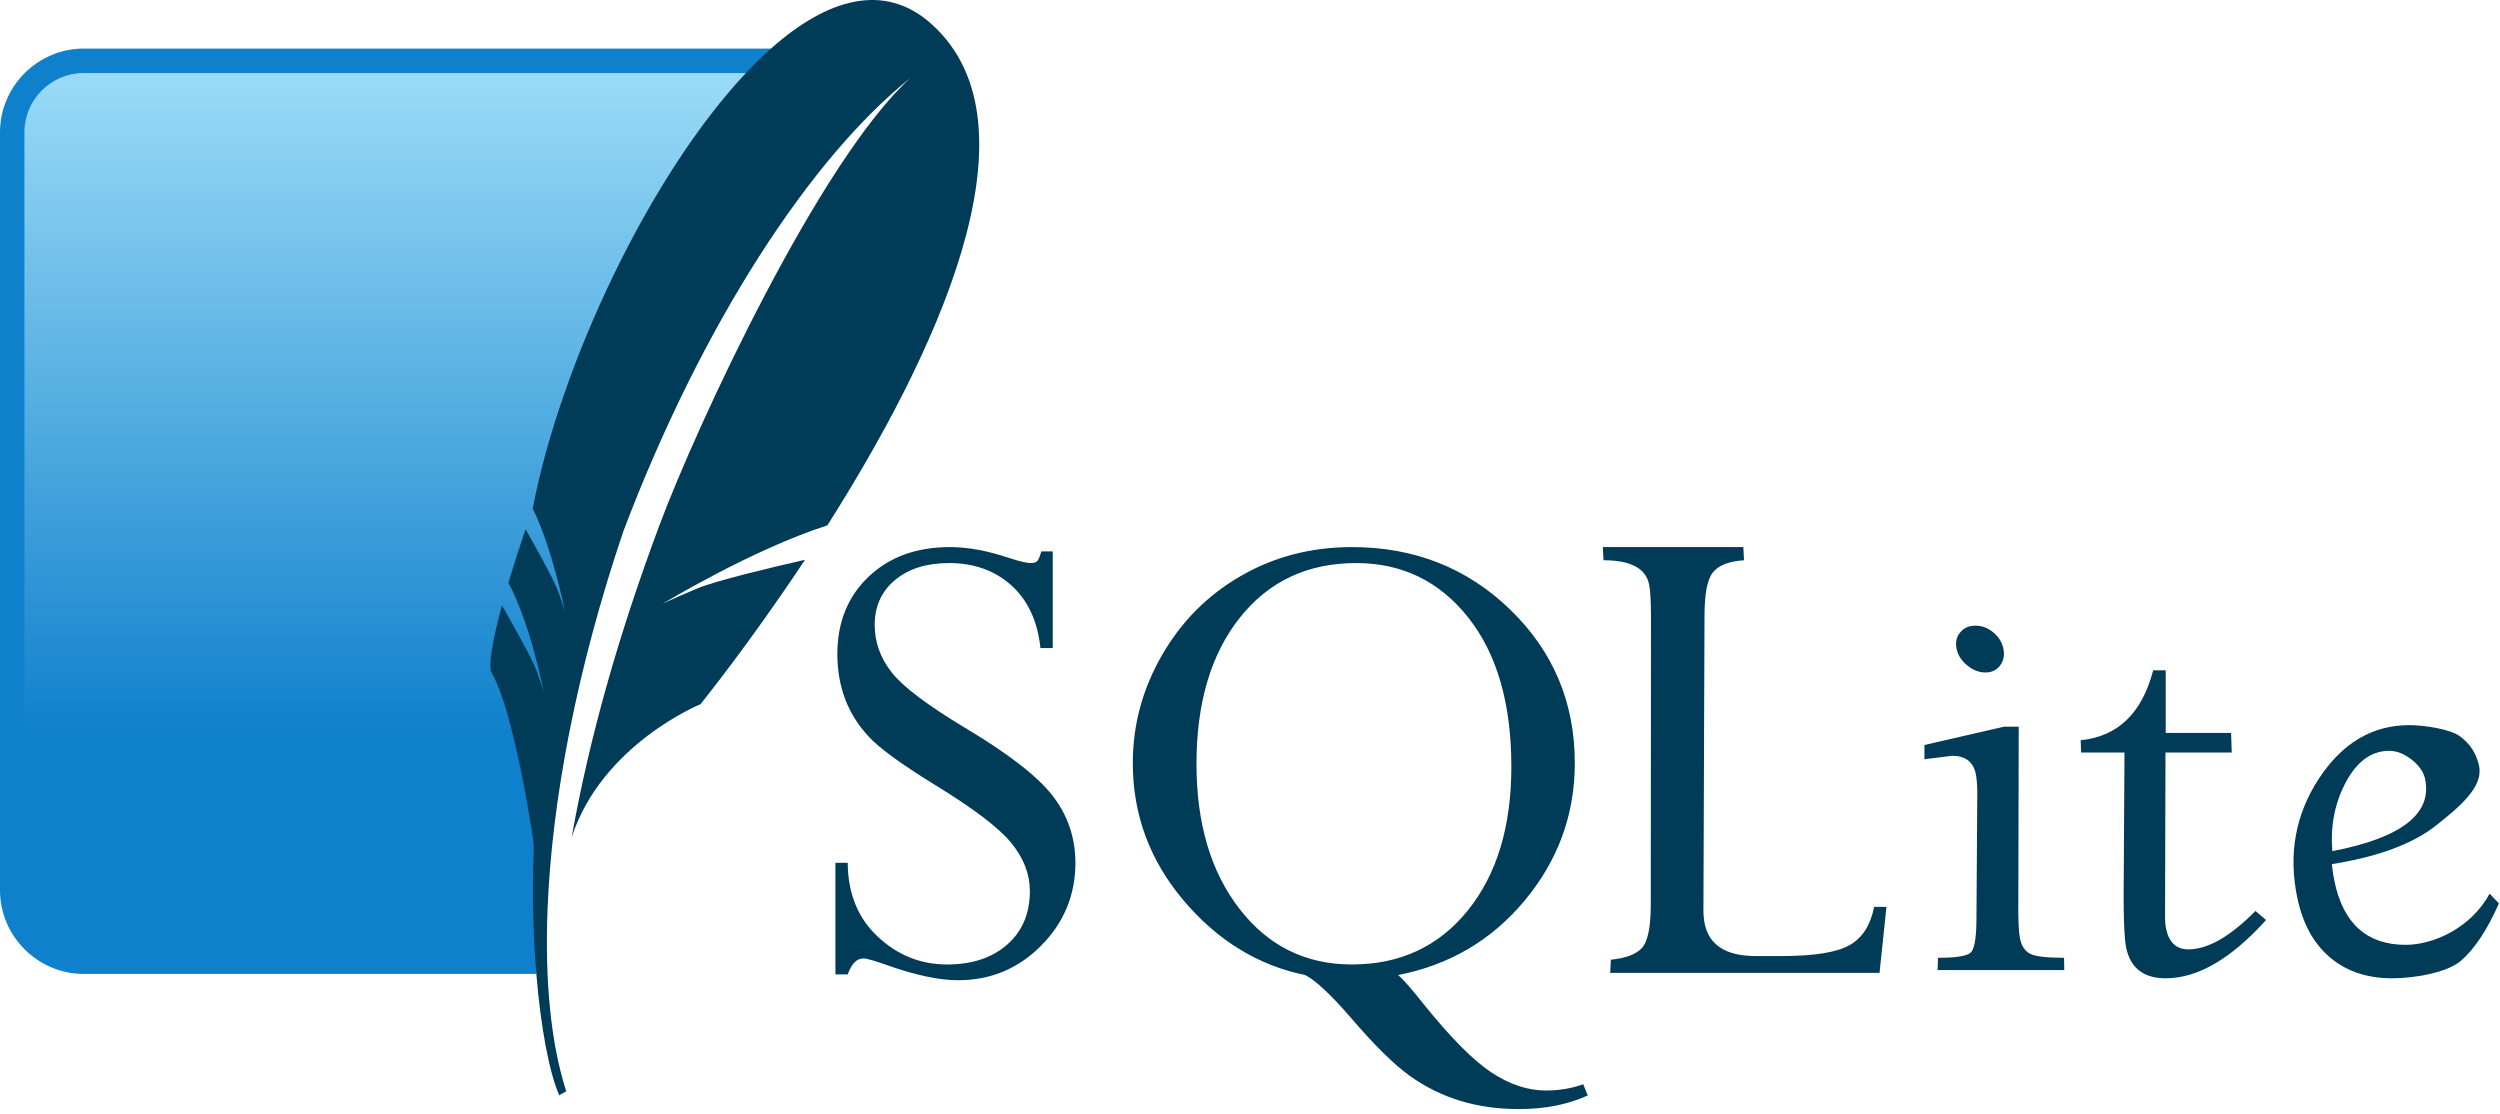
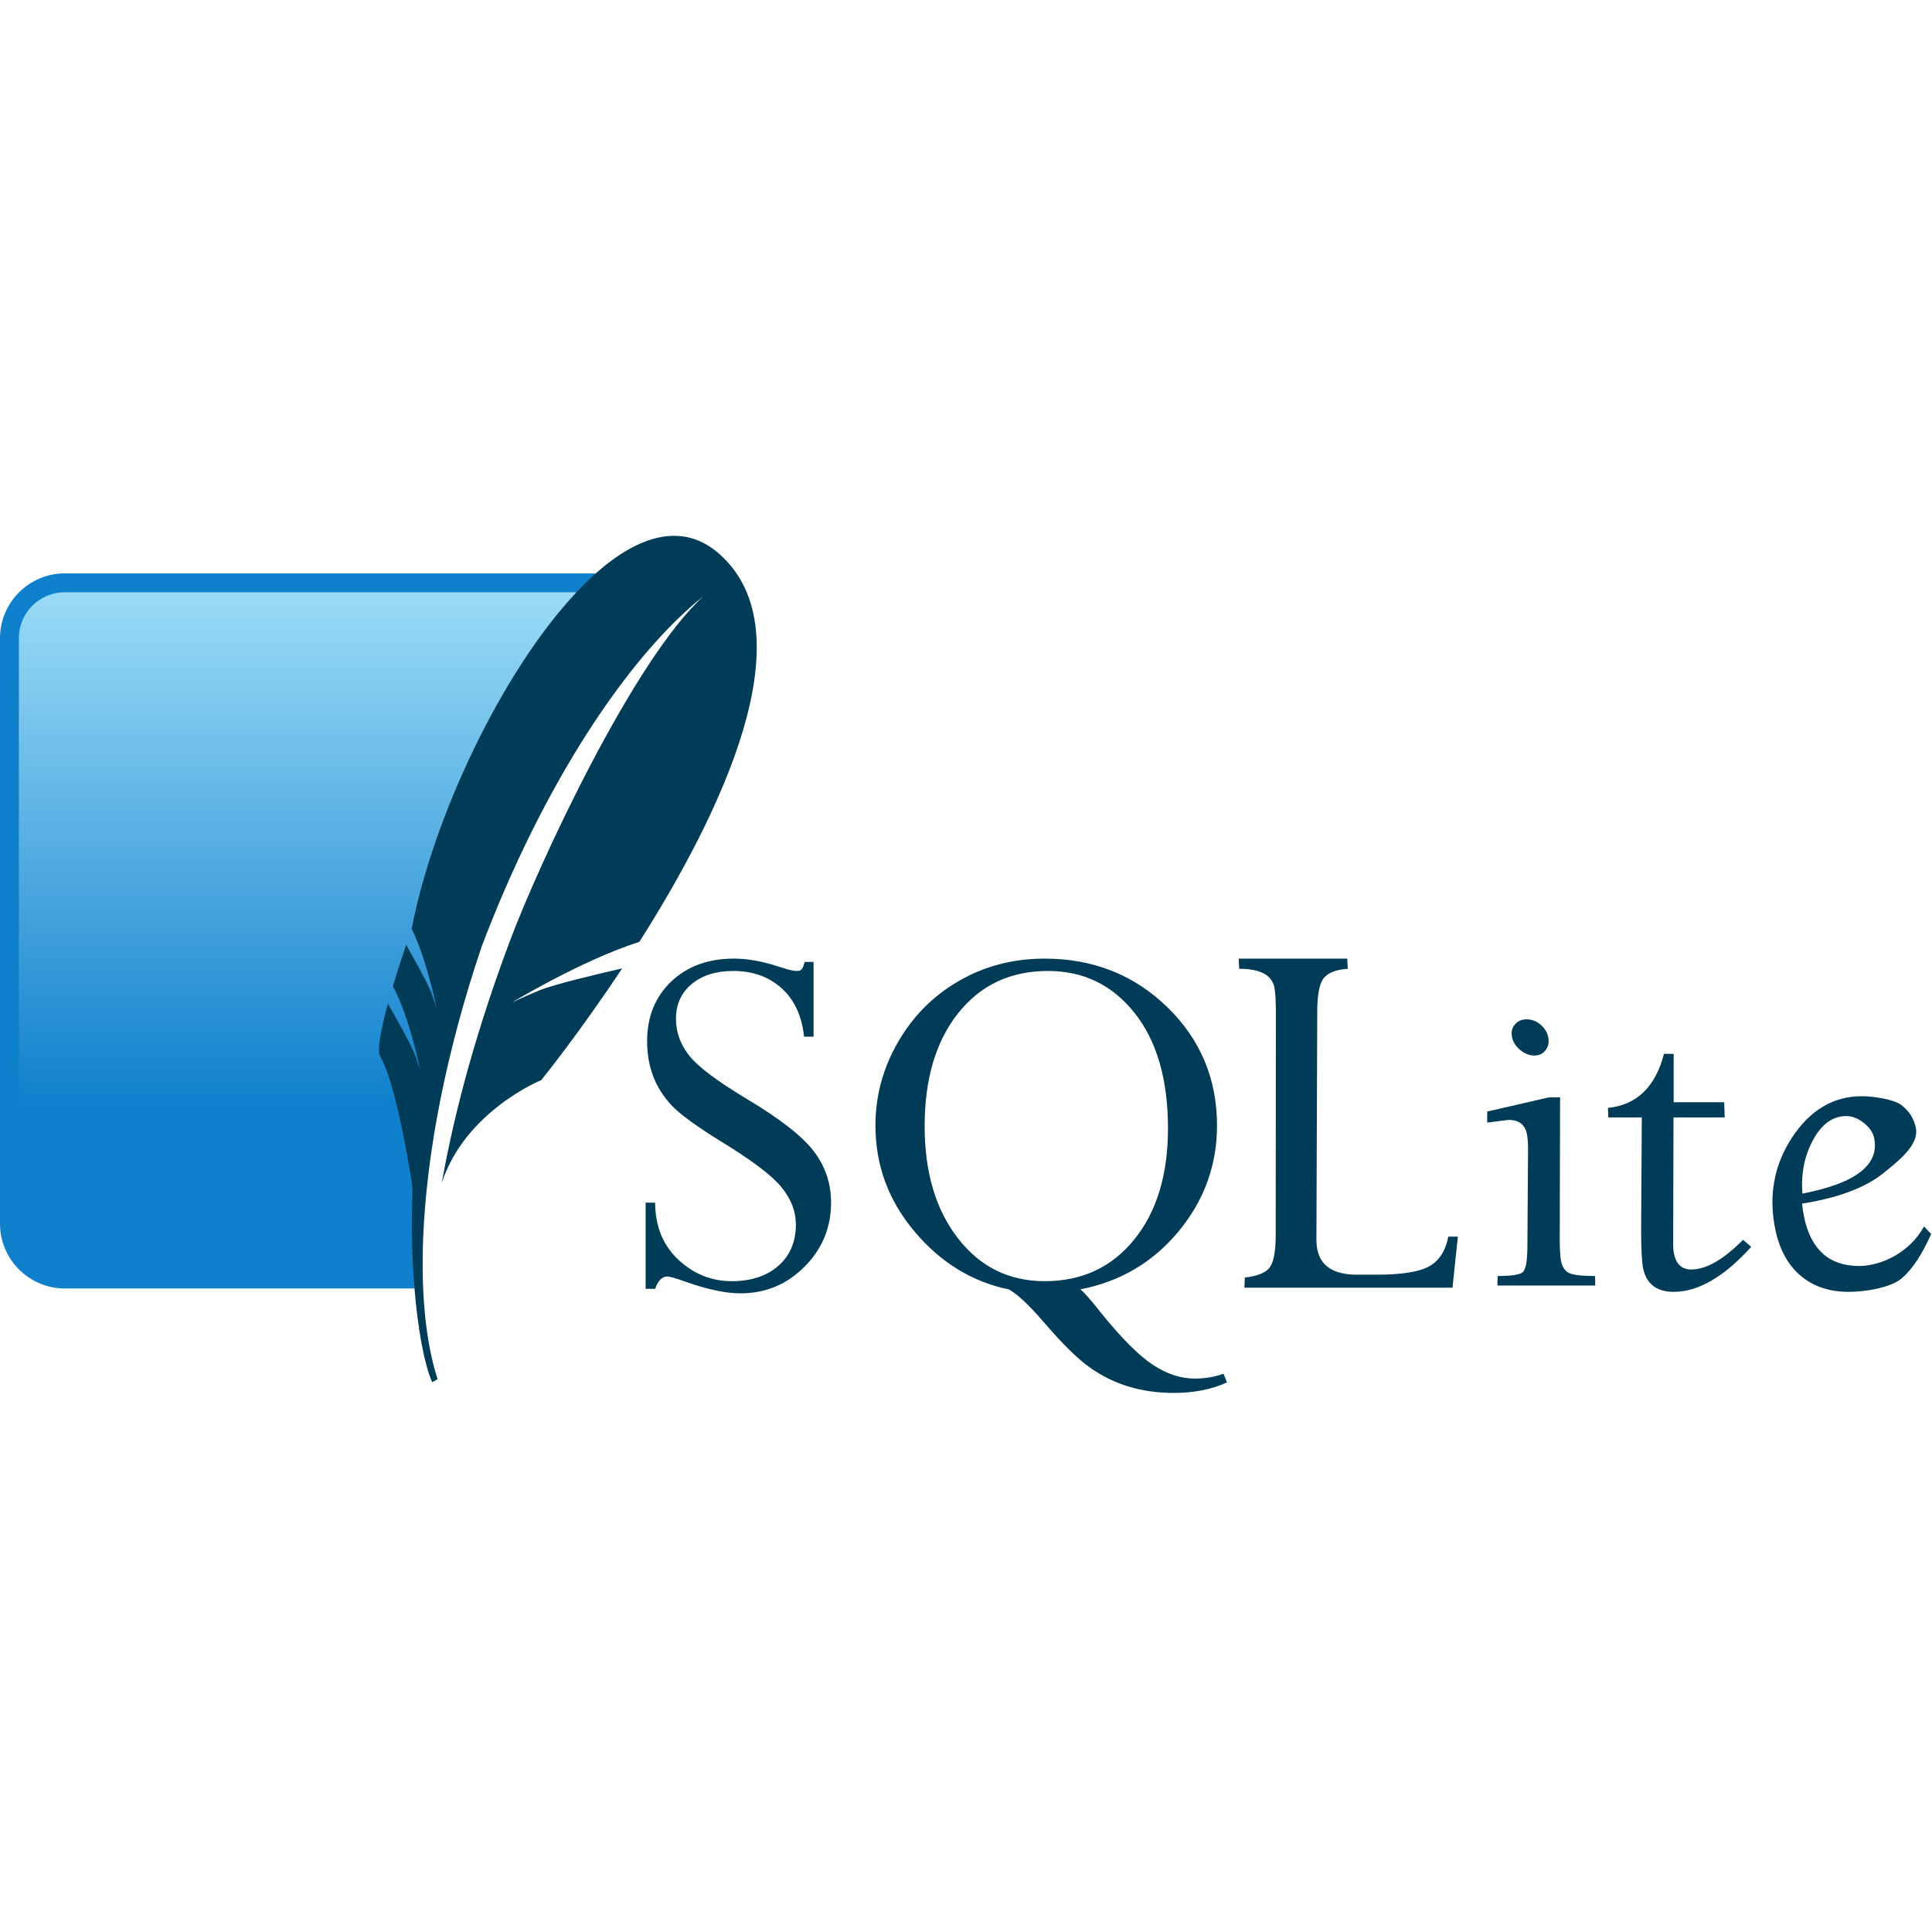
- <svg xmlns="http://www.w3.org/2000/svg" width="512px" height="228px" viewBox="0 0 512 228" version="1.1" preserveAspectRatio="xMidYMid">
+ <svg xmlns="http://www.w3.org/2000/svg" width="800px" height="800px" viewBox="0 -142 512 512" version="1.1" preserveAspectRatio="xMidYMid">
  <defs>
    <linearGradient x1="57.662%" y1="2.046%" x2="57.662%" y2="94.439%" id="linearGradient-1">
-       <stop stop-color="#97D9F6" offset="0%" />
-       <stop stop-color="#0F80CC" offset="92.024%" />
-       <stop stop-color="#0F80CC" offset="100%" />
+       <stop stop-color="#97D9F6" offset="0%">
+ 
+ </stop>
+       <stop stop-color="#0F80CC" offset="92.024%">
+ 
+ </stop>
+       <stop stop-color="#0F80CC" offset="100%">
+ 
+ </stop>
    </linearGradient>
  </defs>
  <g>
-     <path d="M194.519,112.044 C187.699,112.044 182.152,114.063 177.901,118.099 C173.649,122.139 171.492,127.434 171.492,133.923 C171.492,137.285 172.027,140.351 173.083,143.16 C174.138,145.975 175.781,148.583 177.989,150.939 C180.197,153.298 184.617,156.501 191.204,160.575 C199.288,165.509 204.577,169.514 207.116,172.641 C209.657,175.765 210.917,179.039 210.917,182.453 C210.917,187.024 209.413,190.672 206.32,193.414 C203.223,196.158 199.081,197.525 193.945,197.525 C188.528,197.525 183.809,195.615 179.757,191.823 C175.705,188.026 173.659,183.003 173.613,176.707 L171.094,176.707 L171.094,199.558 L173.613,199.558 C174.382,197.394 175.447,196.287 176.84,196.287 C177.51,196.287 179.08,196.749 181.525,197.613 C187.474,199.73 192.359,200.751 196.199,200.751 C202.816,200.751 208.465,198.434 213.171,193.724 C217.87,189.016 220.243,183.337 220.243,176.707 C220.243,171.566 218.677,166.992 215.602,163.006 C212.528,159.014 206.549,154.371 197.613,149.039 C189.924,144.419 184.933,140.657 182.63,137.724 C180.323,134.795 179.138,131.555 179.138,128 C179.138,124.155 180.551,121.066 183.337,118.762 C186.123,116.457 189.774,115.315 194.343,115.315 C199.484,115.315 203.769,116.841 207.16,119.912 C210.548,122.988 212.507,127.251 213.083,132.729 L215.602,132.729 L215.602,112.928 L213.26,112.928 C212.973,113.938 212.708,114.583 212.464,114.873 C212.227,115.161 211.771,115.315 211.094,115.315 C210.279,115.315 208.826,114.972 206.762,114.298 C202.343,112.81 198.267,112.044 194.519,112.044 L194.519,112.044 Z M276.862,112.044 C268.551,112.044 261.005,114.003 254.188,117.923 C247.36,121.835 241.955,127.268 237.967,134.188 C233.98,141.107 232,148.456 232,156.287 C232,166.809 235.444,176.182 242.387,184.398 C249.333,192.608 257.657,197.724 267.315,199.691 C269.523,200.841 272.682,203.811 276.818,208.619 C281.478,214.044 285.421,217.957 288.663,220.287 C291.902,222.619 295.399,224.327 299.094,225.459 C302.792,226.585 306.792,227.138 311.116,227.138 C316.353,227.138 321.041,226.228 325.171,224.354 L324.243,222.055 C321.846,222.92 319.289,223.337 316.597,223.337 C312.942,223.337 309.249,222.132 305.547,219.713 C301.85,217.287 297.227,212.66 291.713,205.834 C289.121,202.564 287.332,200.5 286.32,199.691 C296.888,197.627 305.577,192.506 312.354,184.309 C319.128,176.117 322.519,166.767 322.519,156.287 C322.519,143.845 318.092,133.387 309.304,124.862 C300.508,116.335 289.692,112.044 276.862,112.044 L276.862,112.044 Z M328.265,112.044 L328.398,114.74 C333.931,114.74 337.031,116.37 337.724,119.646 C337.982,120.819 338.1,122.983 338.121,126.099 L338.077,185.724 C338.031,190.177 337.397,193.02 336.177,194.254 C334.955,195.479 332.89,196.247 329.901,196.552 L329.768,199.249 L384.928,199.249 L386.343,185.724 L383.823,185.724 C383.104,189.408 381.454,192.048 378.829,193.547 C376.196,195.057 371.541,195.801 364.818,195.801 L359.602,195.801 C353.552,195.801 350.052,193.614 349.127,189.215 C348.936,188.345 348.871,187.412 348.862,186.387 L349.083,126.099 C349.082,121.653 349.643,118.674 350.807,117.215 C351.982,115.762 354.102,114.949 357.171,114.74 L357.039,112.044 L328.265,112.044 L328.265,112.044 Z M277.746,115.315 C287.12,115.315 294.773,119.007 300.685,126.453 C306.595,133.902 309.525,144.111 309.525,157.039 C309.525,169.289 306.553,179.097 300.597,186.475 C294.64,193.851 286.713,197.525 276.862,197.525 C267.398,197.525 259.723,193.736 253.834,186.122 C247.95,178.507 245.039,168.621 245.039,156.464 C245.039,143.972 247.986,133.972 253.923,126.497 C259.856,119.031 267.801,115.315 277.746,115.315 L277.746,115.315 Z M404.597,128.133 C403.251,128.133 402.226,128.587 401.459,129.503 C400.674,130.415 400.433,131.52 400.707,132.862 C400.972,134.164 401.706,135.304 402.873,136.265 C404.033,137.225 405.284,137.724 406.63,137.724 C407.931,137.724 408.923,137.225 409.635,136.265 C410.348,135.304 410.565,134.164 410.298,132.862 C410.024,131.52 409.315,130.415 408.221,129.503 C407.114,128.587 405.898,128.133 404.597,128.133 L404.597,128.133 Z M440.972,137.282 C438.686,146.076 433.731,150.835 426.122,151.602 L426.21,154.122 L435.094,154.122 L434.917,183.912 C434.931,189.005 435.087,192.396 435.448,194.122 C436.323,198.253 439.021,200.354 443.536,200.354 C450.069,200.354 456.921,196.374 464.088,188.42 L461.923,186.564 C456.748,191.802 452.172,194.431 448.177,194.431 C445.721,194.431 444.199,193.019 443.624,190.232 C443.467,189.555 443.403,188.764 443.403,187.845 L443.492,154.122 L457.061,154.122 L456.928,150.099 L443.536,150.099 L443.536,137.282 L440.972,137.282 L440.972,137.282 Z M493.436,148.508 C485.847,148.508 479.673,152.193 474.873,159.514 C470.098,166.847 468.62,174.972 470.497,183.912 C471.602,189.148 473.803,193.206 477.171,196.066 C480.534,198.925 484.8,200.354 489.901,200.354 C494.649,200.354 501.261,199.151 504.044,196.729 C506.834,194.309 509.405,190.387 511.779,185.017 L509.878,183.028 C506.091,189.995 498.449,193.503 492.685,193.503 C484.761,193.503 479.908,189.155 478.099,180.508 C477.864,179.405 477.689,178.219 477.569,176.972 C486.996,175.48 494.14,172.837 498.961,169.017 C503.779,165.194 508.616,161.142 507.713,156.862 C507.175,154.318 505.855,152.318 503.823,150.807 C501.765,149.296 496.423,148.508 493.436,148.508 L493.436,148.508 Z M410.475,148.818 L394.122,152.575 L394.122,155.492 L399.779,154.785 C402.519,154.785 404.132,156.025 404.641,158.497 C404.812,159.324 404.92,160.486 404.95,161.945 L404.773,188.685 C404.728,192.385 404.317,194.536 403.492,195.182 C402.659,195.829 400.463,196.155 396.906,196.155 L396.818,198.674 L422.762,198.674 L422.718,196.155 C419.113,196.155 416.776,195.87 415.735,195.315 C414.711,194.763 414.006,193.759 413.702,192.221 C413.467,191.113 413.364,189.203 413.348,186.564 L413.437,148.818 L410.475,148.818 L410.475,148.818 Z M489.282,153.768 C490.861,153.768 492.386,154.378 493.923,155.58 C495.438,156.778 496.361,158.111 496.663,159.558 C498.143,166.667 491.84,171.582 477.657,174.32 C477.253,169.137 478.151,164.431 480.442,160.177 C482.716,155.927 485.677,153.768 489.282,153.768 L489.282,153.768 Z" fill="#003B57" />
-     <path d="M157.888,9.952 L17.15,9.952 C7.717,9.952 1.42108547e-14,17.671 1.42108547e-14,27.103 L1.42108547e-14,182.31 C1.42108547e-14,191.742 7.717,199.459 17.15,199.459 L109.843,199.459 C108.791,153.338 124.541,63.831 157.888,9.952 L157.888,9.952 Z" fill="#0F80CC" />
-     <path d="M152.775,14.955 L17.15,14.955 C10.452,14.955 5.002,20.404 5.002,27.103 L5.002,170.986 C35.718,159.198 81.819,149.026 113.695,149.488 C120.101,115.994 138.927,50.354 152.775,14.955 L152.775,14.955 Z" fill="url(#linearGradient-1)" />
-     <path d="M190.715,4.872 C181.076,-3.723 169.406,-0.271 157.888,9.952 C156.178,11.47 154.472,13.155 152.775,14.955 C133.071,35.858 114.781,74.576 109.099,104.145 C111.313,108.634 113.042,114.362 114.18,118.738 C114.472,119.86 114.735,120.914 114.946,121.81 C115.446,123.932 115.715,125.307 115.715,125.307 C115.715,125.307 115.538,124.639 114.813,122.537 C114.675,122.134 114.521,121.694 114.339,121.176 C114.262,120.962 114.154,120.702 114.035,120.424 C112.75,117.436 109.195,111.13 107.63,108.385 C106.292,112.332 105.109,116.026 104.119,119.367 C108.636,127.632 111.389,141.796 111.389,141.796 C111.389,141.796 111.15,140.878 110.015,137.674 C109.007,134.841 103.988,126.046 102.799,123.99 C100.765,131.499 99.957,136.568 100.686,137.802 C102.101,140.193 103.448,144.32 104.632,148.883 C107.305,159.164 109.163,171.679 109.163,171.679 C109.163,171.679 109.223,172.508 109.324,173.785 C108.952,182.418 109.175,191.369 109.843,199.459 C110.729,210.169 112.396,219.37 114.521,224.293 L115.964,223.507 C112.844,213.806 111.576,201.093 112.131,186.431 C112.971,164.02 118.128,136.994 127.657,108.825 C143.756,66.302 166.093,32.184 186.536,15.89 C167.903,32.718 142.685,87.187 135.136,107.357 C126.683,129.945 120.693,151.141 117.083,171.449 C123.312,152.41 143.451,144.227 143.451,144.227 C143.451,144.227 153.328,132.045 164.871,114.641 C157.957,116.218 146.603,118.918 142.8,120.516 C137.19,122.869 135.679,123.672 135.679,123.672 C135.679,123.672 153.85,112.606 169.439,107.596 C190.879,73.828 214.238,25.856 190.715,4.872" fill="#003B57" />
+     <path d="M194.519,112.044 C187.699,112.044 182.152,114.063 177.901,118.099 C173.649,122.139 171.492,127.434 171.492,133.923 C171.492,137.285 172.027,140.351 173.083,143.16 C174.138,145.975 175.781,148.583 177.989,150.939 C180.197,153.298 184.617,156.501 191.204,160.575 C199.288,165.509 204.577,169.514 207.116,172.641 C209.657,175.765 210.917,179.039 210.917,182.453 C210.917,187.024 209.413,190.672 206.32,193.414 C203.223,196.158 199.081,197.525 193.945,197.525 C188.528,197.525 183.809,195.615 179.757,191.823 C175.705,188.026 173.659,183.003 173.613,176.707 L171.094,176.707 L171.094,199.558 L173.613,199.558 C174.382,197.394 175.447,196.287 176.84,196.287 C177.51,196.287 179.08,196.749 181.525,197.613 C187.474,199.73 192.359,200.751 196.199,200.751 C202.816,200.751 208.465,198.434 213.171,193.724 C217.87,189.016 220.243,183.337 220.243,176.707 C220.243,171.566 218.677,166.992 215.602,163.006 C212.528,159.014 206.549,154.371 197.613,149.039 C189.924,144.419 184.933,140.657 182.63,137.724 C180.323,134.795 179.138,131.555 179.138,128 C179.138,124.155 180.551,121.066 183.337,118.762 C186.123,116.457 189.774,115.315 194.343,115.315 C199.484,115.315 203.769,116.841 207.16,119.912 C210.548,122.988 212.507,127.251 213.083,132.729 L215.602,132.729 L215.602,112.928 L213.26,112.928 C212.973,113.938 212.708,114.583 212.464,114.873 C212.227,115.161 211.771,115.315 211.094,115.315 C210.279,115.315 208.826,114.972 206.762,114.298 C202.343,112.81 198.267,112.044 194.519,112.044 L194.519,112.044 Z M276.862,112.044 C268.551,112.044 261.005,114.003 254.188,117.923 C247.36,121.835 241.955,127.268 237.967,134.188 C233.98,141.107 232,148.456 232,156.287 C232,166.809 235.444,176.182 242.387,184.398 C249.333,192.608 257.657,197.724 267.315,199.691 C269.523,200.841 272.682,203.811 276.818,208.619 C281.478,214.044 285.421,217.957 288.663,220.287 C291.902,222.619 295.399,224.327 299.094,225.459 C302.792,226.585 306.792,227.138 311.116,227.138 C316.353,227.138 321.041,226.228 325.171,224.354 L324.243,222.055 C321.846,222.92 319.289,223.337 316.597,223.337 C312.942,223.337 309.249,222.132 305.547,219.713 C301.85,217.287 297.227,212.66 291.713,205.834 C289.121,202.564 287.332,200.5 286.32,199.691 C296.888,197.627 305.577,192.506 312.354,184.309 C319.128,176.117 322.519,166.767 322.519,156.287 C322.519,143.845 318.092,133.387 309.304,124.862 C300.508,116.335 289.692,112.044 276.862,112.044 L276.862,112.044 Z M328.265,112.044 L328.398,114.74 C333.931,114.74 337.031,116.37 337.724,119.646 C337.982,120.819 338.1,122.983 338.121,126.099 L338.077,185.724 C338.031,190.177 337.397,193.02 336.177,194.254 C334.955,195.479 332.89,196.247 329.901,196.552 L329.768,199.249 L384.928,199.249 L386.343,185.724 L383.823,185.724 C383.104,189.408 381.454,192.048 378.829,193.547 C376.196,195.057 371.541,195.801 364.818,195.801 L359.602,195.801 C353.552,195.801 350.052,193.614 349.127,189.215 C348.936,188.345 348.871,187.412 348.862,186.387 L349.083,126.099 C349.082,121.653 349.643,118.674 350.807,117.215 C351.982,115.762 354.102,114.949 357.171,114.74 L357.039,112.044 L328.265,112.044 L328.265,112.044 Z M277.746,115.315 C287.12,115.315 294.773,119.007 300.685,126.453 C306.595,133.902 309.525,144.111 309.525,157.039 C309.525,169.289 306.553,179.097 300.597,186.475 C294.64,193.851 286.713,197.525 276.862,197.525 C267.398,197.525 259.723,193.736 253.834,186.122 C247.95,178.507 245.039,168.621 245.039,156.464 C245.039,143.972 247.986,133.972 253.923,126.497 C259.856,119.031 267.801,115.315 277.746,115.315 L277.746,115.315 Z M404.597,128.133 C403.251,128.133 402.226,128.587 401.459,129.503 C400.674,130.415 400.433,131.52 400.707,132.862 C400.972,134.164 401.706,135.304 402.873,136.265 C404.033,137.225 405.284,137.724 406.63,137.724 C407.931,137.724 408.923,137.225 409.635,136.265 C410.348,135.304 410.565,134.164 410.298,132.862 C410.024,131.52 409.315,130.415 408.221,129.503 C407.114,128.587 405.898,128.133 404.597,128.133 L404.597,128.133 Z M440.972,137.282 C438.686,146.076 433.731,150.835 426.122,151.602 L426.21,154.122 L435.094,154.122 L434.917,183.912 C434.931,189.005 435.087,192.396 435.448,194.122 C436.323,198.253 439.021,200.354 443.536,200.354 C450.069,200.354 456.921,196.374 464.088,188.42 L461.923,186.564 C456.748,191.802 452.172,194.431 448.177,194.431 C445.721,194.431 444.199,193.019 443.624,190.232 C443.467,189.555 443.403,188.764 443.403,187.845 L443.492,154.122 L457.061,154.122 L456.928,150.099 L443.536,150.099 L443.536,137.282 L440.972,137.282 L440.972,137.282 Z M493.436,148.508 C485.847,148.508 479.673,152.193 474.873,159.514 C470.098,166.847 468.62,174.972 470.497,183.912 C471.602,189.148 473.803,193.206 477.171,196.066 C480.534,198.925 484.8,200.354 489.901,200.354 C494.649,200.354 501.261,199.151 504.044,196.729 C506.834,194.309 509.405,190.387 511.779,185.017 L509.878,183.028 C506.091,189.995 498.449,193.503 492.685,193.503 C484.761,193.503 479.908,189.155 478.099,180.508 C477.864,179.405 477.689,178.219 477.569,176.972 C486.996,175.48 494.14,172.837 498.961,169.017 C503.779,165.194 508.616,161.142 507.713,156.862 C507.175,154.318 505.855,152.318 503.823,150.807 C501.765,149.296 496.423,148.508 493.436,148.508 L493.436,148.508 Z M410.475,148.818 L394.122,152.575 L394.122,155.492 L399.779,154.785 C402.519,154.785 404.132,156.025 404.641,158.497 C404.812,159.324 404.92,160.486 404.95,161.945 L404.773,188.685 C404.728,192.385 404.317,194.536 403.492,195.182 C402.659,195.829 400.463,196.155 396.906,196.155 L396.818,198.674 L422.762,198.674 L422.718,196.155 C419.113,196.155 416.776,195.87 415.735,195.315 C414.711,194.763 414.006,193.759 413.702,192.221 C413.467,191.113 413.364,189.203 413.348,186.564 L413.437,148.818 L410.475,148.818 L410.475,148.818 Z M489.282,153.768 C490.861,153.768 492.386,154.378 493.923,155.58 C495.438,156.778 496.361,158.111 496.663,159.558 C498.143,166.667 491.84,171.582 477.657,174.32 C477.253,169.137 478.151,164.431 480.442,160.177 C482.716,155.927 485.677,153.768 489.282,153.768 L489.282,153.768 Z" fill="#003B57">
+ 
+ </path>
+     <path d="M157.888,9.952 L17.15,9.952 C7.717,9.952 1.42108547e-14,17.671 1.42108547e-14,27.103 L1.42108547e-14,182.31 C1.42108547e-14,191.742 7.717,199.459 17.15,199.459 L109.843,199.459 C108.791,153.338 124.541,63.831 157.888,9.952 L157.888,9.952 Z" fill="#0F80CC">
+ 
+ </path>
+     <path d="M152.775,14.955 L17.15,14.955 C10.452,14.955 5.002,20.404 5.002,27.103 L5.002,170.986 C35.718,159.198 81.819,149.026 113.695,149.488 C120.101,115.994 138.927,50.354 152.775,14.955 L152.775,14.955 Z" fill="url(#linearGradient-1)">
+ 
+ </path>
+     <path d="M190.715,4.872 C181.076,-3.723 169.406,-0.271 157.888,9.952 C156.178,11.47 154.472,13.155 152.775,14.955 C133.071,35.858 114.781,74.576 109.099,104.145 C111.313,108.634 113.042,114.362 114.18,118.738 C114.472,119.86 114.735,120.914 114.946,121.81 C115.446,123.932 115.715,125.307 115.715,125.307 C115.715,125.307 115.538,124.639 114.813,122.537 C114.675,122.134 114.521,121.694 114.339,121.176 C114.262,120.962 114.154,120.702 114.035,120.424 C112.75,117.436 109.195,111.13 107.63,108.385 C106.292,112.332 105.109,116.026 104.119,119.367 C108.636,127.632 111.389,141.796 111.389,141.796 C111.389,141.796 111.15,140.878 110.015,137.674 C109.007,134.841 103.988,126.046 102.799,123.99 C100.765,131.499 99.957,136.568 100.686,137.802 C102.101,140.193 103.448,144.32 104.632,148.883 C107.305,159.164 109.163,171.679 109.163,171.679 C109.163,171.679 109.223,172.508 109.324,173.785 C108.952,182.418 109.175,191.369 109.843,199.459 C110.729,210.169 112.396,219.37 114.521,224.293 L115.964,223.507 C112.844,213.806 111.576,201.093 112.131,186.431 C112.971,164.02 118.128,136.994 127.657,108.825 C143.756,66.302 166.093,32.184 186.536,15.89 C167.903,32.718 142.685,87.187 135.136,107.357 C126.683,129.945 120.693,151.141 117.083,171.449 C123.312,152.41 143.451,144.227 143.451,144.227 C143.451,144.227 153.328,132.045 164.871,114.641 C157.957,116.218 146.603,118.918 142.8,120.516 C137.19,122.869 135.679,123.672 135.679,123.672 C135.679,123.672 153.85,112.606 169.439,107.596 C190.879,73.828 214.238,25.856 190.715,4.872" fill="#003B57">
+ 
+ </path>
  </g>
</svg>
